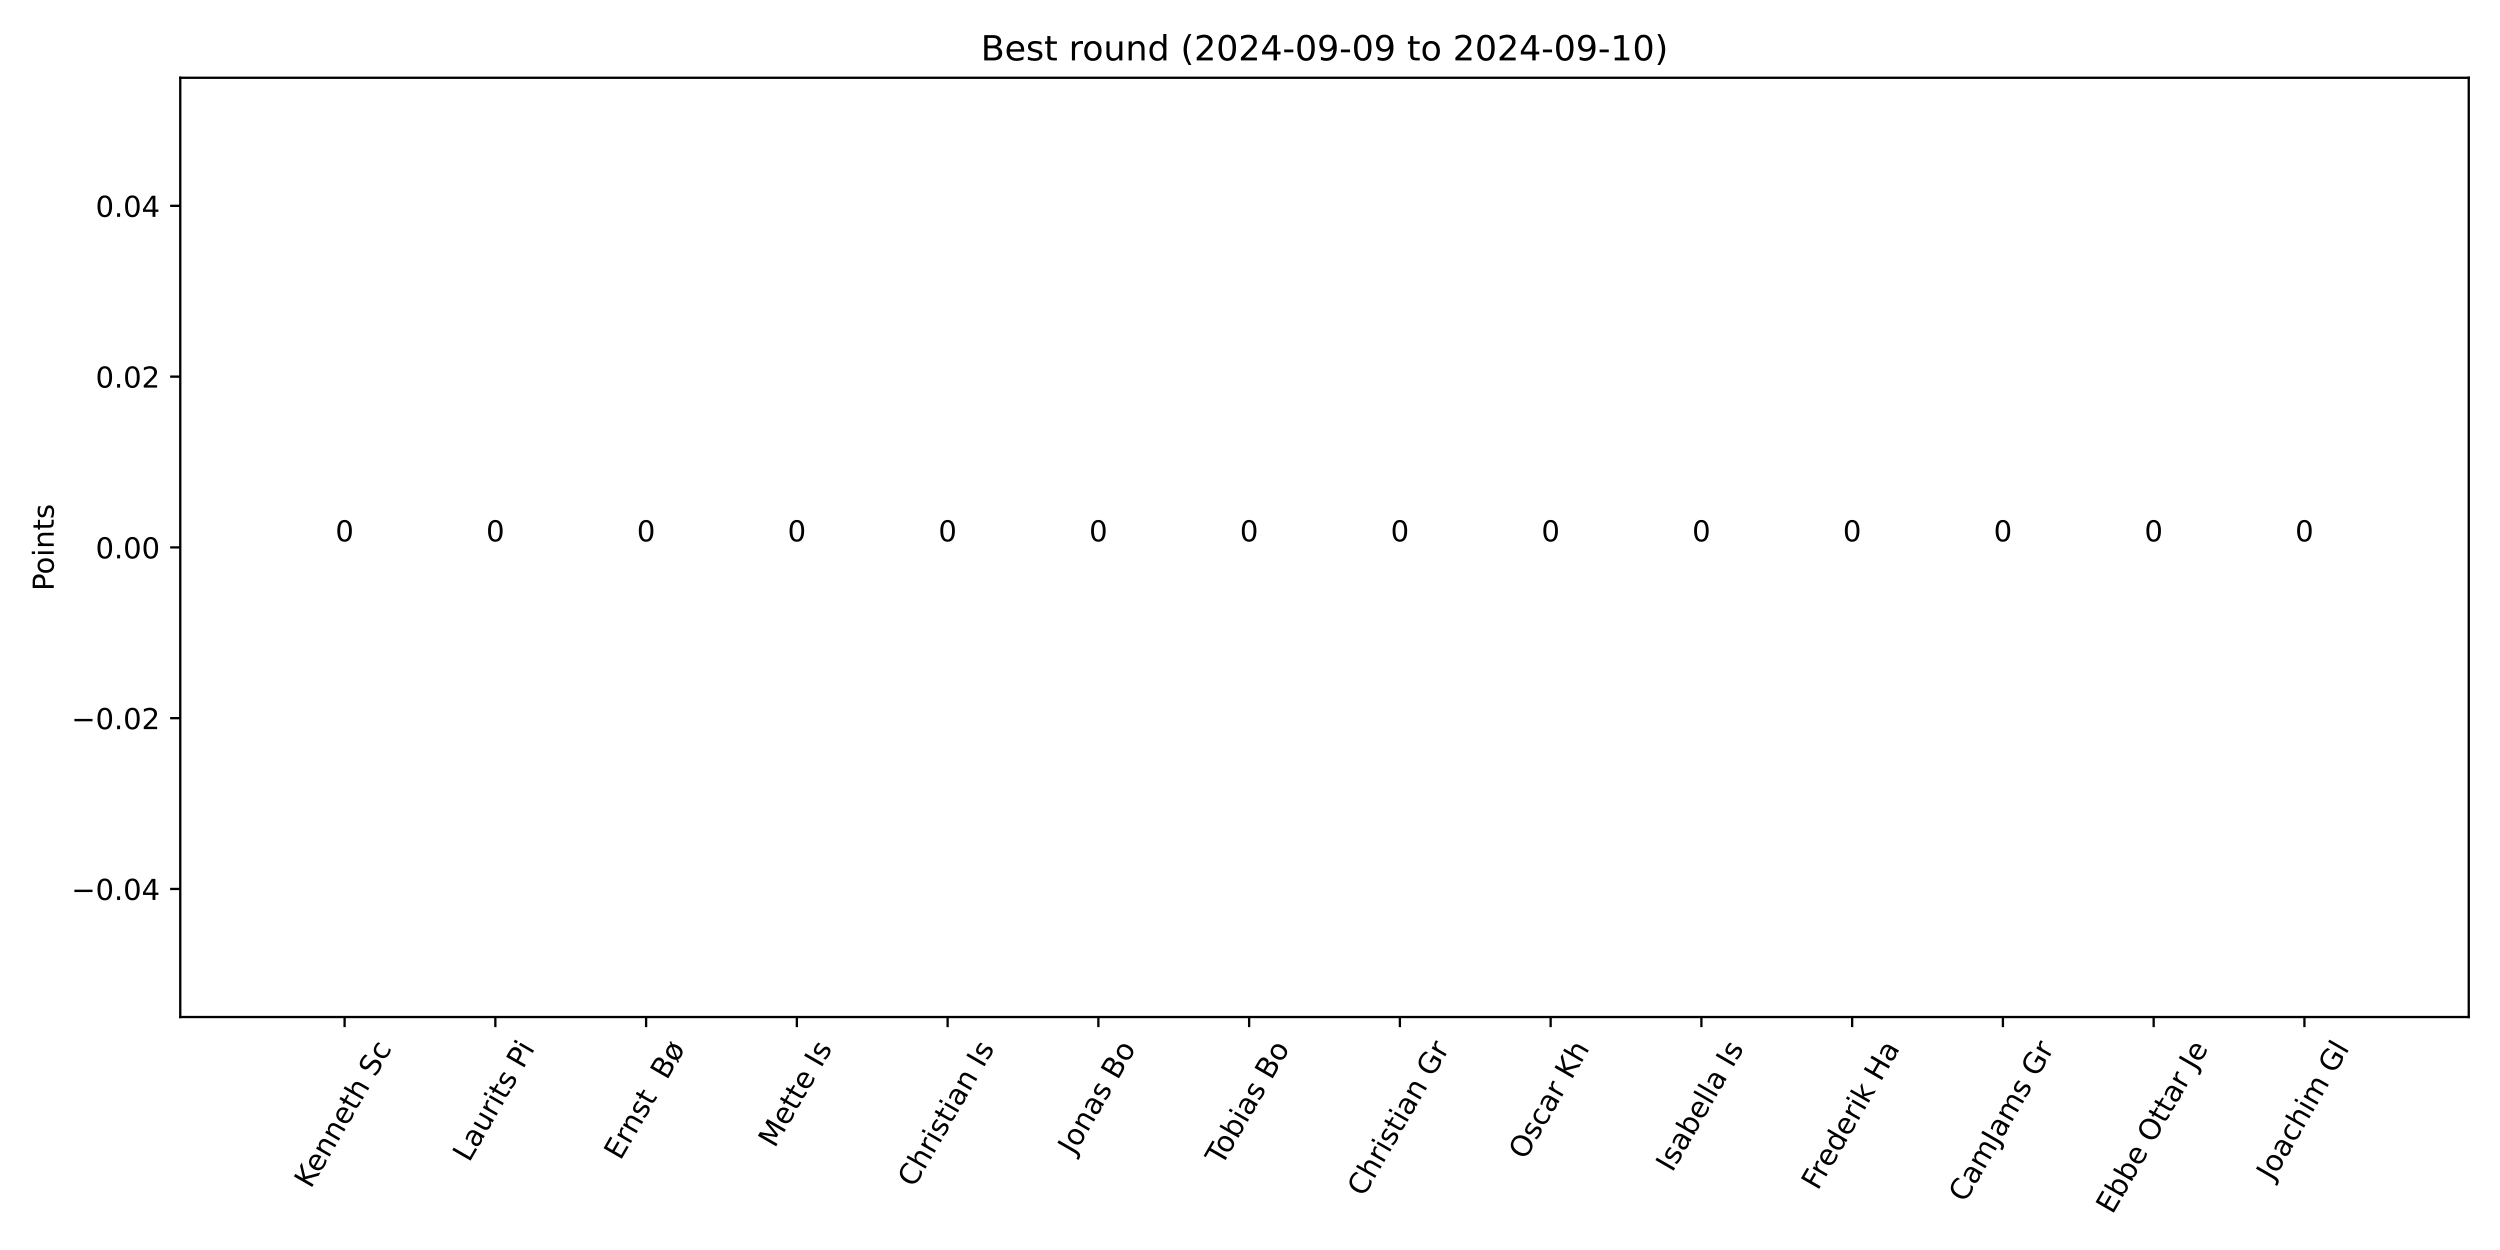
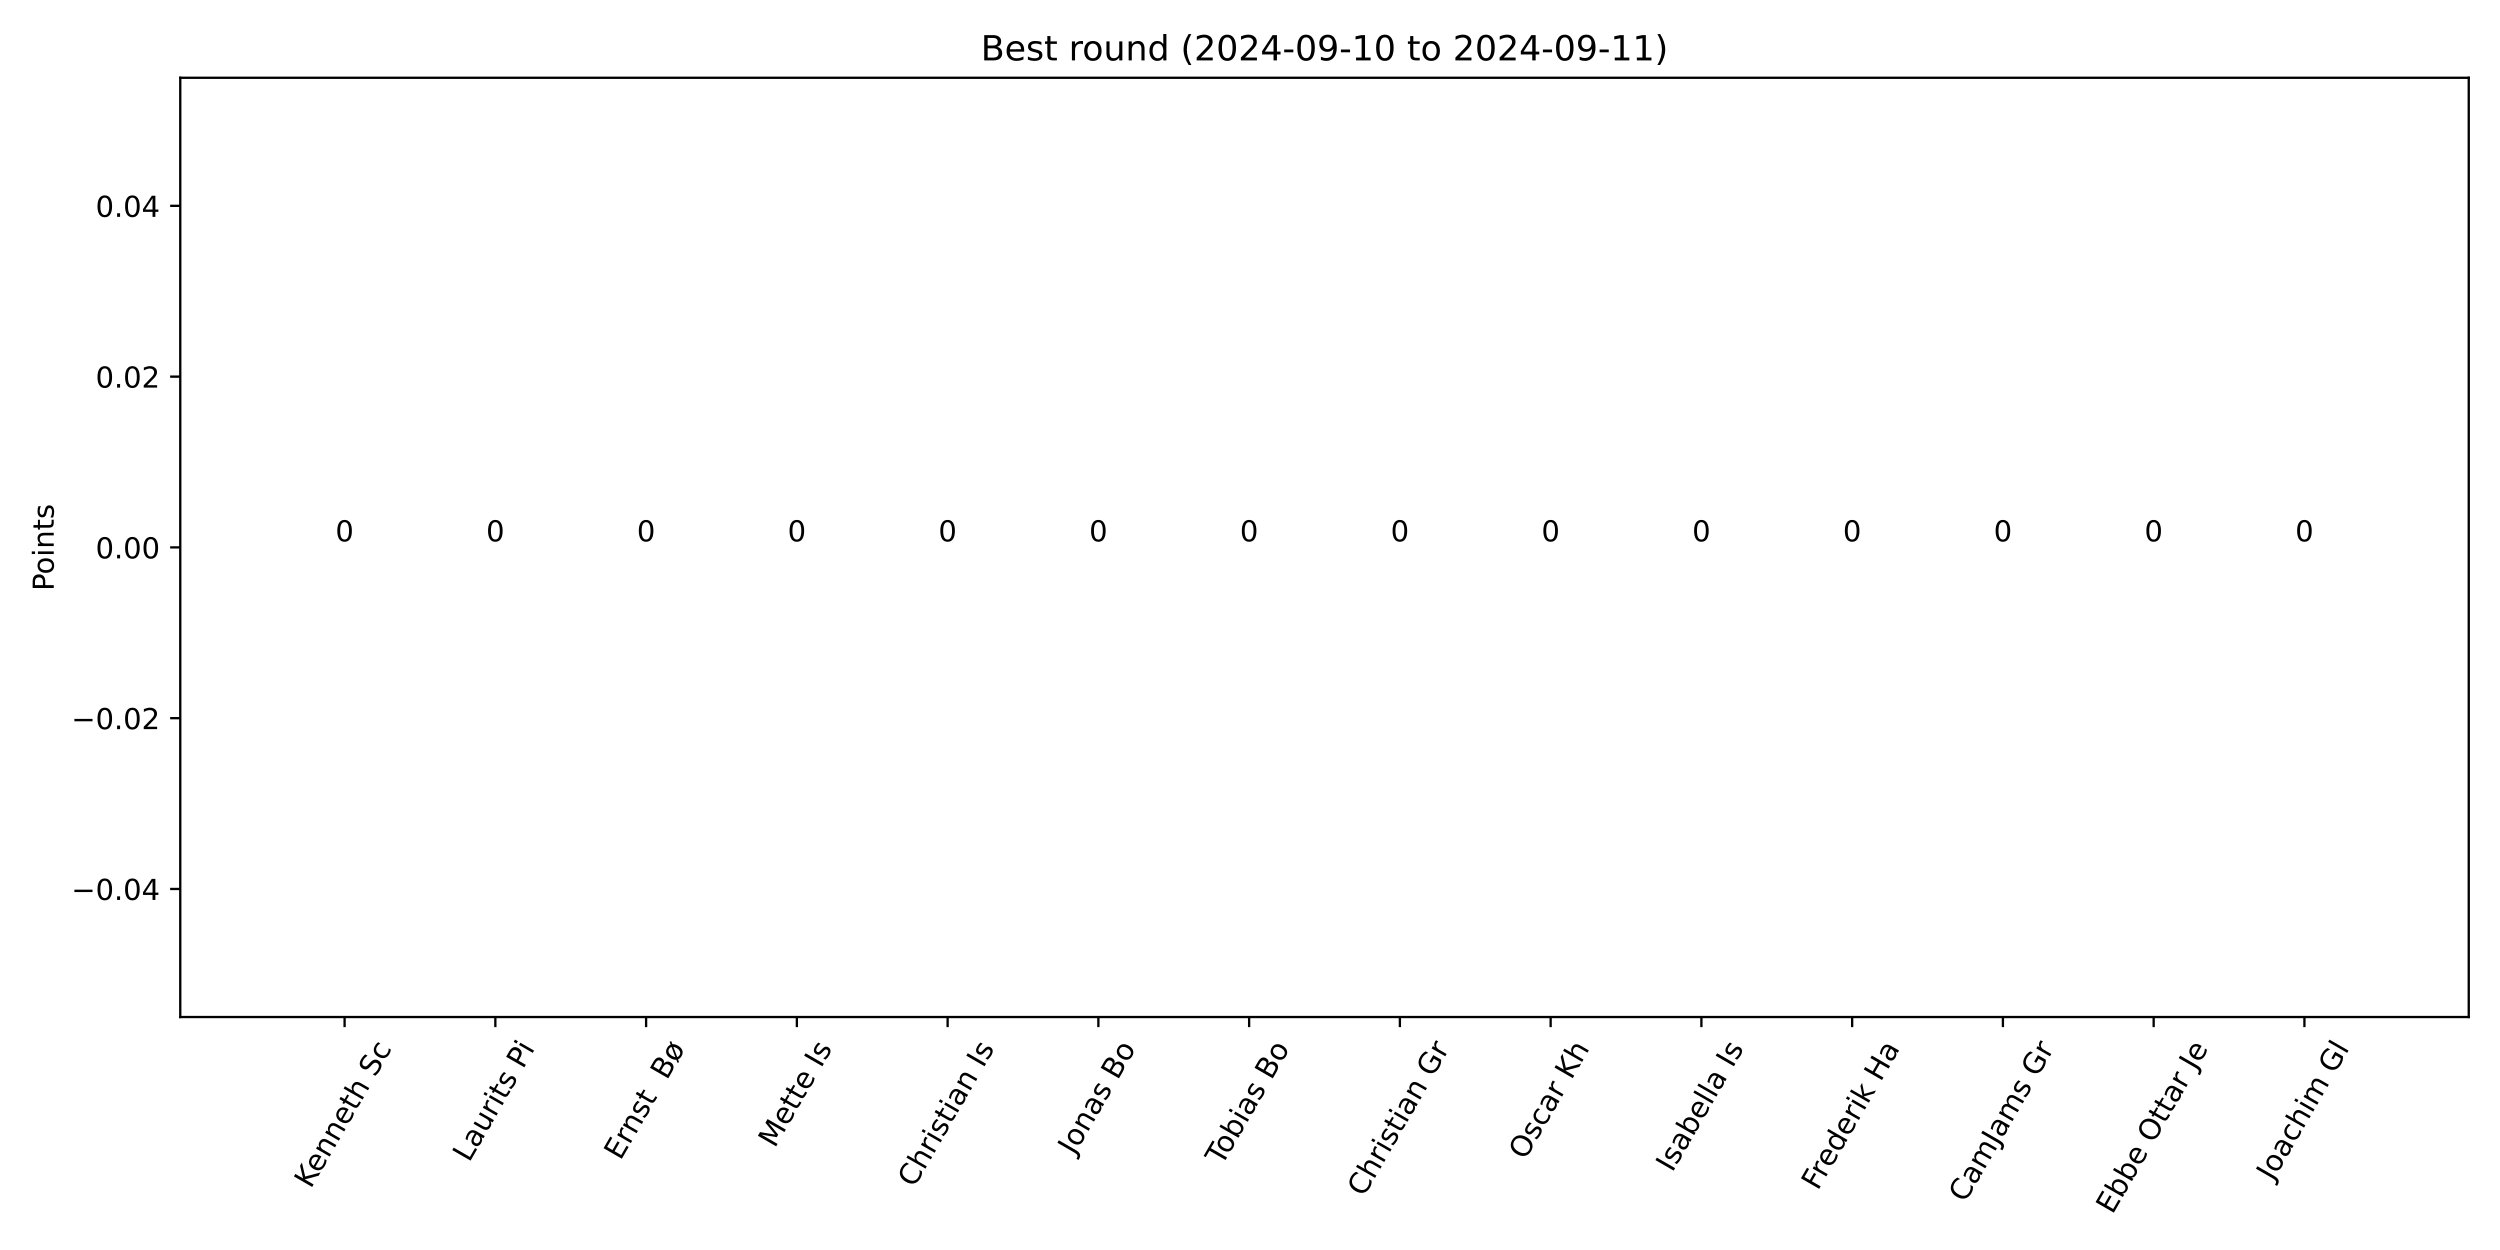
<svg xmlns="http://www.w3.org/2000/svg" xmlns:xlink="http://www.w3.org/1999/xlink" width="864pt" height="432pt" viewBox="0 0 864 432" version="1.1">
  <defs>
    <style type="text/css">*{stroke-linejoin: round; stroke-linecap: butt}</style>
  </defs>
  <g id="figure_1">
    <g id="patch_1">
      <path d="M 0 432  L 864 432  L 864 0  L 0 0  z " style="fill: #ffffff" />
    </g>
    <g id="axes_1">
      <g id="patch_2">
        <path d="M 62.3 351.483  L 853.2 351.483  L 853.2 26.88  L 62.3 26.88  z " style="fill: #ffffff" />
      </g>
      <g id="patch_3">
-         <path d="M 98.25 189.181  L 139.931 189.181  L 139.931 189.181  L 98.25 189.181  z " clip-path="url(#p7720781dbe)" style="fill: #1e90ff" />
+         <path d="M 98.25 189.181  L 139.931 189.181  L 139.931 189.181  L 98.25 189.181  z " clip-path="url(#pb109502bde)" style="fill: #1e90ff" />
      </g>
      <g id="patch_4">
-         <path d="M 150.351 189.181  L 192.033 189.181  L 192.033 189.181  L 150.351 189.181  z " clip-path="url(#p7720781dbe)" style="fill: #1e90ff" />
+         <path d="M 150.351 189.181  L 192.033 189.181  L 192.033 189.181  L 150.351 189.181  z " clip-path="url(#pb109502bde)" style="fill: #1e90ff" />
      </g>
      <g id="patch_5">
-         <path d="M 202.453 189.181  L 244.134 189.181  L 244.134 189.181  L 202.453 189.181  z " clip-path="url(#p7720781dbe)" style="fill: #1e90ff" />
+         <path d="M 202.453 189.181  L 244.134 189.181  L 244.134 189.181  L 202.453 189.181  z " clip-path="url(#pb109502bde)" style="fill: #1e90ff" />
      </g>
      <g id="patch_6">
-         <path d="M 254.554 189.181  L 296.236 189.181  L 296.236 189.181  L 254.554 189.181  z " clip-path="url(#p7720781dbe)" style="fill: #1e90ff" />
+         <path d="M 254.554 189.181  L 296.236 189.181  L 296.236 189.181  L 254.554 189.181  z " clip-path="url(#pb109502bde)" style="fill: #1e90ff" />
      </g>
      <g id="patch_7">
-         <path d="M 306.656 189.181  L 348.337 189.181  L 348.337 189.181  L 306.656 189.181  z " clip-path="url(#p7720781dbe)" style="fill: #1e90ff" />
+         <path d="M 306.656 189.181  L 348.337 189.181  L 348.337 189.181  L 306.656 189.181  z " clip-path="url(#pb109502bde)" style="fill: #1e90ff" />
      </g>
      <g id="patch_8">
-         <path d="M 358.757 189.181  L 400.438 189.181  L 400.438 189.181  L 358.757 189.181  z " clip-path="url(#p7720781dbe)" style="fill: #1e90ff" />
+         <path d="M 358.757 189.181  L 400.438 189.181  L 400.438 189.181  L 358.757 189.181  z " clip-path="url(#pb109502bde)" style="fill: #1e90ff" />
      </g>
      <g id="patch_9">
-         <path d="M 410.859 189.181  L 452.54 189.181  L 452.54 189.181  L 410.859 189.181  z " clip-path="url(#p7720781dbe)" style="fill: #1e90ff" />
+         <path d="M 410.859 189.181  L 452.54 189.181  L 452.54 189.181  L 410.859 189.181  z " clip-path="url(#pb109502bde)" style="fill: #1e90ff" />
      </g>
      <g id="patch_10">
-         <path d="M 462.96 189.181  L 504.641 189.181  L 504.641 189.181  L 462.96 189.181  z " clip-path="url(#p7720781dbe)" style="fill: #1e90ff" />
+         <path d="M 462.96 189.181  L 504.641 189.181  L 504.641 189.181  L 462.96 189.181  z " clip-path="url(#pb109502bde)" style="fill: #1e90ff" />
      </g>
      <g id="patch_11">
-         <path d="M 515.062 189.181  L 556.743 189.181  L 556.743 189.181  L 515.062 189.181  z " clip-path="url(#p7720781dbe)" style="fill: #1e90ff" />
+         <path d="M 515.062 189.181  L 556.743 189.181  L 556.743 189.181  L 515.062 189.181  z " clip-path="url(#pb109502bde)" style="fill: #1e90ff" />
      </g>
      <g id="patch_12">
-         <path d="M 567.163 189.181  L 608.844 189.181  L 608.844 189.181  L 567.163 189.181  z " clip-path="url(#p7720781dbe)" style="fill: #1e90ff" />
+         <path d="M 567.163 189.181  L 608.844 189.181  L 608.844 189.181  L 567.163 189.181  z " clip-path="url(#pb109502bde)" style="fill: #1e90ff" />
      </g>
      <g id="patch_13">
-         <path d="M 619.264 189.181  L 660.946 189.181  L 660.946 189.181  L 619.264 189.181  z " clip-path="url(#p7720781dbe)" style="fill: #1e90ff" />
+         <path d="M 619.264 189.181  L 660.946 189.181  L 660.946 189.181  L 619.264 189.181  z " clip-path="url(#pb109502bde)" style="fill: #1e90ff" />
      </g>
      <g id="patch_14">
-         <path d="M 671.366 189.181  L 713.047 189.181  L 713.047 189.181  L 671.366 189.181  z " clip-path="url(#p7720781dbe)" style="fill: #1e90ff" />
+         <path d="M 671.366 189.181  L 713.047 189.181  L 713.047 189.181  L 671.366 189.181  z " clip-path="url(#pb109502bde)" style="fill: #1e90ff" />
      </g>
      <g id="patch_15">
-         <path d="M 723.467 189.181  L 765.149 189.181  L 765.149 189.181  L 723.467 189.181  z " clip-path="url(#p7720781dbe)" style="fill: #1e90ff" />
+         <path d="M 723.467 189.181  L 765.149 189.181  L 765.149 189.181  L 723.467 189.181  z " clip-path="url(#pb109502bde)" style="fill: #1e90ff" />
      </g>
      <g id="patch_16">
-         <path d="M 775.569 189.181  L 817.25 189.181  L 817.25 189.181  L 775.569 189.181  z " clip-path="url(#p7720781dbe)" style="fill: #1e90ff" />
+         <path d="M 775.569 189.181  L 817.25 189.181  L 817.25 189.181  L 775.569 189.181  z " clip-path="url(#pb109502bde)" style="fill: #1e90ff" />
      </g>
      <g id="matplotlib.axis_1">
        <g id="xtick_1">
          <g id="line2d_1">
            <defs>
-               <path id="m032aa1390f" d="M 0 0  L 0 3.5  " style="stroke: #000000; stroke-width: 0.8" />
+               <path id="m9315d1c74f" d="M 0 0  L 0 3.5  " style="stroke: #000000; stroke-width: 0.8" />
            </defs>
            <g>
-               <use xlink:href="#m032aa1390f" x="119.091" y="351.483" style="stroke: #000000; stroke-width: 0.8" />
+               <use xlink:href="#m9315d1c74f" x="119.091" y="351.483" style="stroke: #000000; stroke-width: 0.8" />
            </g>
          </g>
          <g id="text_1">
            <g transform="translate(107.3998 411.0581) rotate(-60) scale(0.1 -0.1)">
              <defs>
                <path id="DejaVuSans-4b" d="M 628 4666  L 1259 4666  L 1259 2694  L 3353 4666  L 4166 4666  L 1850 2491  L 4331 0  L 3500 0  L 1259 2247  L 1259 0  L 628 0  L 628 4666  z " transform="scale(0.015625)" />
                <path id="DejaVuSans-65" d="M 3597 1894  L 3597 1613  L 953 1613  Q 991 1019 1311 708  Q 1631 397 2203 397  Q 2534 397 2845 478  Q 3156 559 3463 722  L 3463 178  Q 3153 47 2828 -22  Q 2503 -91 2169 -91  Q 1331 -91 842 396  Q 353 884 353 1716  Q 353 2575 817 3079  Q 1281 3584 2069 3584  Q 2775 3584 3186 3129  Q 3597 2675 3597 1894  z M 3022 2063  Q 3016 2534 2758 2815  Q 2500 3097 2075 3097  Q 1594 3097 1305 2825  Q 1016 2553 972 2059  L 3022 2063  z " transform="scale(0.015625)" />
                <path id="DejaVuSans-6e" d="M 3513 2113  L 3513 0  L 2938 0  L 2938 2094  Q 2938 2591 2744 2837  Q 2550 3084 2163 3084  Q 1697 3084 1428 2787  Q 1159 2491 1159 1978  L 1159 0  L 581 0  L 581 3500  L 1159 3500  L 1159 2956  Q 1366 3272 1645 3428  Q 1925 3584 2291 3584  Q 2894 3584 3203 3211  Q 3513 2838 3513 2113  z " transform="scale(0.015625)" />
                <path id="DejaVuSans-74" d="M 1172 4494  L 1172 3500  L 2356 3500  L 2356 3053  L 1172 3053  L 1172 1153  Q 1172 725 1289 603  Q 1406 481 1766 481  L 2356 481  L 2356 0  L 1766 0  Q 1100 0 847 248  Q 594 497 594 1153  L 594 3053  L 172 3053  L 172 3500  L 594 3500  L 594 4494  L 1172 4494  z " transform="scale(0.015625)" />
                <path id="DejaVuSans-68" d="M 3513 2113  L 3513 0  L 2938 0  L 2938 2094  Q 2938 2591 2744 2837  Q 2550 3084 2163 3084  Q 1697 3084 1428 2787  Q 1159 2491 1159 1978  L 1159 0  L 581 0  L 581 4863  L 1159 4863  L 1159 2956  Q 1366 3272 1645 3428  Q 1925 3584 2291 3584  Q 2894 3584 3203 3211  Q 3513 2838 3513 2113  z " transform="scale(0.015625)" />
                <path id="DejaVuSans-20" transform="scale(0.015625)" />
                <path id="DejaVuSans-53" d="M 3425 4513  L 3425 3897  Q 3066 4069 2747 4153  Q 2428 4238 2131 4238  Q 1616 4238 1336 4038  Q 1056 3838 1056 3469  Q 1056 3159 1242 3001  Q 1428 2844 1947 2747  L 2328 2669  Q 3034 2534 3370 2195  Q 3706 1856 3706 1288  Q 3706 609 3251 259  Q 2797 -91 1919 -91  Q 1588 -91 1214 -16  Q 841 59 441 206  L 441 856  Q 825 641 1194 531  Q 1563 422 1919 422  Q 2459 422 2753 634  Q 3047 847 3047 1241  Q 3047 1584 2836 1778  Q 2625 1972 2144 2069  L 1759 2144  Q 1053 2284 737 2584  Q 422 2884 422 3419  Q 422 4038 858 4394  Q 1294 4750 2059 4750  Q 2388 4750 2728 4690  Q 3069 4631 3425 4513  z " transform="scale(0.015625)" />
                <path id="DejaVuSans-63" d="M 3122 3366  L 3122 2828  Q 2878 2963 2633 3030  Q 2388 3097 2138 3097  Q 1578 3097 1268 2742  Q 959 2388 959 1747  Q 959 1106 1268 751  Q 1578 397 2138 397  Q 2388 397 2633 464  Q 2878 531 3122 666  L 3122 134  Q 2881 22 2623 -34  Q 2366 -91 2075 -91  Q 1284 -91 818 406  Q 353 903 353 1747  Q 353 2603 823 3093  Q 1294 3584 2113 3584  Q 2378 3584 2631 3529  Q 2884 3475 3122 3366  z " transform="scale(0.015625)" />
              </defs>
              <use xlink:href="#DejaVuSans-4b" />
              <use xlink:href="#DejaVuSans-65" x="60.576" />
              <use xlink:href="#DejaVuSans-6e" x="122.1" />
              <use xlink:href="#DejaVuSans-6e" x="185.479" />
              <use xlink:href="#DejaVuSans-65" x="248.857" />
              <use xlink:href="#DejaVuSans-74" x="310.381" />
              <use xlink:href="#DejaVuSans-68" x="349.59" />
              <use xlink:href="#DejaVuSans-20" x="412.969" />
              <use xlink:href="#DejaVuSans-53" x="444.756" />
              <use xlink:href="#DejaVuSans-63" x="508.232" />
            </g>
          </g>
        </g>
        <g id="xtick_2">
          <g id="line2d_2">
            <g>
-               <use xlink:href="#m032aa1390f" x="171.192" y="351.483" style="stroke: #000000; stroke-width: 0.8" />
+               <use xlink:href="#m9315d1c74f" x="171.192" y="351.483" style="stroke: #000000; stroke-width: 0.8" />
            </g>
          </g>
          <g id="text_2">
            <g transform="translate(162.1274 401.9608) rotate(-60) scale(0.1 -0.1)">
              <defs>
                <path id="DejaVuSans-4c" d="M 628 4666  L 1259 4666  L 1259 531  L 3531 531  L 3531 0  L 628 0  L 628 4666  z " transform="scale(0.015625)" />
                <path id="DejaVuSans-61" d="M 2194 1759  Q 1497 1759 1228 1600  Q 959 1441 959 1056  Q 959 750 1161 570  Q 1363 391 1709 391  Q 2188 391 2477 730  Q 2766 1069 2766 1631  L 2766 1759  L 2194 1759  z M 3341 1997  L 3341 0  L 2766 0  L 2766 531  Q 2569 213 2275 61  Q 1981 -91 1556 -91  Q 1019 -91 701 211  Q 384 513 384 1019  Q 384 1609 779 1909  Q 1175 2209 1959 2209  L 2766 2209  L 2766 2266  Q 2766 2663 2505 2880  Q 2244 3097 1772 3097  Q 1472 3097 1187 3025  Q 903 2953 641 2809  L 641 3341  Q 956 3463 1253 3523  Q 1550 3584 1831 3584  Q 2591 3584 2966 3190  Q 3341 2797 3341 1997  z " transform="scale(0.015625)" />
                <path id="DejaVuSans-75" d="M 544 1381  L 544 3500  L 1119 3500  L 1119 1403  Q 1119 906 1312 657  Q 1506 409 1894 409  Q 2359 409 2629 706  Q 2900 1003 2900 1516  L 2900 3500  L 3475 3500  L 3475 0  L 2900 0  L 2900 538  Q 2691 219 2414 64  Q 2138 -91 1772 -91  Q 1169 -91 856 284  Q 544 659 544 1381  z M 1991 3584  L 1991 3584  z " transform="scale(0.015625)" />
                <path id="DejaVuSans-72" d="M 2631 2963  Q 2534 3019 2420 3045  Q 2306 3072 2169 3072  Q 1681 3072 1420 2755  Q 1159 2438 1159 1844  L 1159 0  L 581 0  L 581 3500  L 1159 3500  L 1159 2956  Q 1341 3275 1631 3429  Q 1922 3584 2338 3584  Q 2397 3584 2469 3576  Q 2541 3569 2628 3553  L 2631 2963  z " transform="scale(0.015625)" />
                <path id="DejaVuSans-69" d="M 603 3500  L 1178 3500  L 1178 0  L 603 0  L 603 3500  z M 603 4863  L 1178 4863  L 1178 4134  L 603 4134  L 603 4863  z " transform="scale(0.015625)" />
                <path id="DejaVuSans-73" d="M 2834 3397  L 2834 2853  Q 2591 2978 2328 3040  Q 2066 3103 1784 3103  Q 1356 3103 1142 2972  Q 928 2841 928 2578  Q 928 2378 1081 2264  Q 1234 2150 1697 2047  L 1894 2003  Q 2506 1872 2764 1633  Q 3022 1394 3022 966  Q 3022 478 2636 193  Q 2250 -91 1575 -91  Q 1294 -91 989 -36  Q 684 19 347 128  L 347 722  Q 666 556 975 473  Q 1284 391 1588 391  Q 1994 391 2212 530  Q 2431 669 2431 922  Q 2431 1156 2273 1281  Q 2116 1406 1581 1522  L 1381 1569  Q 847 1681 609 1914  Q 372 2147 372 2553  Q 372 3047 722 3315  Q 1072 3584 1716 3584  Q 2034 3584 2315 3537  Q 2597 3491 2834 3397  z " transform="scale(0.015625)" />
                <path id="DejaVuSans-50" d="M 1259 4147  L 1259 2394  L 2053 2394  Q 2494 2394 2734 2622  Q 2975 2850 2975 3272  Q 2975 3691 2734 3919  Q 2494 4147 2053 4147  L 1259 4147  z M 628 4666  L 2053 4666  Q 2838 4666 3239 4311  Q 3641 3956 3641 3272  Q 3641 2581 3239 2228  Q 2838 1875 2053 1875  L 1259 1875  L 1259 0  L 628 0  L 628 4666  z " transform="scale(0.015625)" />
              </defs>
              <use xlink:href="#DejaVuSans-4c" />
              <use xlink:href="#DejaVuSans-61" x="55.713" />
              <use xlink:href="#DejaVuSans-75" x="116.992" />
              <use xlink:href="#DejaVuSans-72" x="180.371" />
              <use xlink:href="#DejaVuSans-69" x="221.484" />
              <use xlink:href="#DejaVuSans-74" x="249.268" />
              <use xlink:href="#DejaVuSans-73" x="288.477" />
              <use xlink:href="#DejaVuSans-20" x="340.576" />
              <use xlink:href="#DejaVuSans-50" x="372.363" />
              <use xlink:href="#DejaVuSans-69" x="430.416" />
            </g>
          </g>
        </g>
        <g id="xtick_3">
          <g id="line2d_3">
            <g>
-               <use xlink:href="#m032aa1390f" x="223.293" y="351.483" style="stroke: #000000; stroke-width: 0.8" />
+               <use xlink:href="#m9315d1c74f" x="223.293" y="351.483" style="stroke: #000000; stroke-width: 0.8" />
            </g>
          </g>
          <g id="text_3">
            <g transform="translate(214.4187 401.3031) rotate(-60) scale(0.1 -0.1)">
              <defs>
                <path id="DejaVuSans-45" d="M 628 4666  L 3578 4666  L 3578 4134  L 1259 4134  L 1259 2753  L 3481 2753  L 3481 2222  L 1259 2222  L 1259 531  L 3634 531  L 3634 0  L 628 0  L 628 4666  z " transform="scale(0.015625)" />
                <path id="DejaVuSans-42" d="M 1259 2228  L 1259 519  L 2272 519  Q 2781 519 3026 730  Q 3272 941 3272 1375  Q 3272 1813 3026 2020  Q 2781 2228 2272 2228  L 1259 2228  z M 1259 4147  L 1259 2741  L 2194 2741  Q 2656 2741 2882 2914  Q 3109 3088 3109 3444  Q 3109 3797 2882 3972  Q 2656 4147 2194 4147  L 1259 4147  z M 628 4666  L 2241 4666  Q 2963 4666 3353 4366  Q 3744 4066 3744 3513  Q 3744 3084 3544 2831  Q 3344 2578 2956 2516  Q 3422 2416 3680 2098  Q 3938 1781 3938 1306  Q 3938 681 3513 340  Q 3088 0 2303 0  L 628 0  L 628 4666  z " transform="scale(0.015625)" />
                <path id="DejaVuSans-f8" d="M 2828 2503  L 1306 653  Q 1434 522 1595 459  Q 1756 397 1959 397  Q 2419 397 2687 759  Q 2956 1122 2956 1747  Q 2956 1994 2925 2176  Q 2894 2359 2828 2503  z M 2606 2841  Q 2475 2969 2314 3033  Q 2153 3097 1959 3097  Q 1488 3097 1223 2730  Q 959 2363 959 1703  Q 959 1478 989 1306  Q 1019 1134 1081 991  L 2606 2841  z M 691 519  Q 522 759 437 1067  Q 353 1375 353 1747  Q 353 2609 779 3096  Q 1206 3584 1959 3584  Q 2250 3584 2498 3504  Q 2747 3425 2956 3263  L 3391 3788  L 3688 3541  L 3231 2981  Q 3397 2741 3481 2431  Q 3566 2122 3566 1747  Q 3566 888 3137 398  Q 2709 -91 1959 -91  Q 1659 -91 1407 -9  Q 1156 72 959 231  L 525 -294  L 225 -50  L 691 519  z " transform="scale(0.015625)" />
              </defs>
              <use xlink:href="#DejaVuSans-45" />
              <use xlink:href="#DejaVuSans-72" x="63.184" />
              <use xlink:href="#DejaVuSans-6e" x="102.547" />
              <use xlink:href="#DejaVuSans-73" x="165.926" />
              <use xlink:href="#DejaVuSans-74" x="218.025" />
              <use xlink:href="#DejaVuSans-20" x="257.234" />
              <use xlink:href="#DejaVuSans-20" x="289.021" />
              <use xlink:href="#DejaVuSans-42" x="320.809" />
              <use xlink:href="#DejaVuSans-f8" x="389.412" />
            </g>
          </g>
        </g>
        <g id="xtick_4">
          <g id="line2d_4">
            <g>
-               <use xlink:href="#m032aa1390f" x="275.395" y="351.483" style="stroke: #000000; stroke-width: 0.8" />
+               <use xlink:href="#m9315d1c74f" x="275.395" y="351.483" style="stroke: #000000; stroke-width: 0.8" />
            </g>
          </g>
          <g id="text_4">
            <g transform="translate(267.7565 397.0204) rotate(-60) scale(0.1 -0.1)">
              <defs>
                <path id="DejaVuSans-4d" d="M 628 4666  L 1569 4666  L 2759 1491  L 3956 4666  L 4897 4666  L 4897 0  L 4281 0  L 4281 4097  L 3078 897  L 2444 897  L 1241 4097  L 1241 0  L 628 0  L 628 4666  z " transform="scale(0.015625)" />
                <path id="DejaVuSans-49" d="M 628 4666  L 1259 4666  L 1259 0  L 628 0  L 628 4666  z " transform="scale(0.015625)" />
              </defs>
              <use xlink:href="#DejaVuSans-4d" />
              <use xlink:href="#DejaVuSans-65" x="86.279" />
              <use xlink:href="#DejaVuSans-74" x="147.803" />
              <use xlink:href="#DejaVuSans-74" x="187.012" />
              <use xlink:href="#DejaVuSans-65" x="226.221" />
              <use xlink:href="#DejaVuSans-20" x="287.744" />
              <use xlink:href="#DejaVuSans-49" x="319.531" />
              <use xlink:href="#DejaVuSans-73" x="349.023" />
            </g>
          </g>
        </g>
        <g id="xtick_5">
          <g id="line2d_5">
            <g>
-               <use xlink:href="#m032aa1390f" x="327.496" y="351.483" style="stroke: #000000; stroke-width: 0.8" />
+               <use xlink:href="#m9315d1c74f" x="327.496" y="351.483" style="stroke: #000000; stroke-width: 0.8" />
            </g>
          </g>
          <g id="text_5">
            <g transform="translate(315.906 410.7103) rotate(-60) scale(0.1 -0.1)">
              <defs>
                <path id="DejaVuSans-43" d="M 4122 4306  L 4122 3641  Q 3803 3938 3442 4084  Q 3081 4231 2675 4231  Q 1875 4231 1450 3742  Q 1025 3253 1025 2328  Q 1025 1406 1450 917  Q 1875 428 2675 428  Q 3081 428 3442 575  Q 3803 722 4122 1019  L 4122 359  Q 3791 134 3420 21  Q 3050 -91 2638 -91  Q 1578 -91 968 557  Q 359 1206 359 2328  Q 359 3453 968 4101  Q 1578 4750 2638 4750  Q 3056 4750 3426 4639  Q 3797 4528 4122 4306  z " transform="scale(0.015625)" />
              </defs>
              <use xlink:href="#DejaVuSans-43" />
              <use xlink:href="#DejaVuSans-68" x="69.824" />
              <use xlink:href="#DejaVuSans-72" x="133.203" />
              <use xlink:href="#DejaVuSans-69" x="174.316" />
              <use xlink:href="#DejaVuSans-73" x="202.1" />
              <use xlink:href="#DejaVuSans-74" x="254.199" />
              <use xlink:href="#DejaVuSans-69" x="293.408" />
              <use xlink:href="#DejaVuSans-61" x="321.191" />
              <use xlink:href="#DejaVuSans-6e" x="382.471" />
              <use xlink:href="#DejaVuSans-20" x="445.85" />
              <use xlink:href="#DejaVuSans-49" x="477.637" />
              <use xlink:href="#DejaVuSans-73" x="507.129" />
            </g>
          </g>
        </g>
        <g id="xtick_6">
          <g id="line2d_6">
            <g>
-               <use xlink:href="#m032aa1390f" x="379.598" y="351.483" style="stroke: #000000; stroke-width: 0.8" />
+               <use xlink:href="#m9315d1c74f" x="379.598" y="351.483" style="stroke: #000000; stroke-width: 0.8" />
            </g>
          </g>
          <g id="text_6">
            <g transform="translate(371.2621 399.4358) rotate(-60) scale(0.1 -0.1)">
              <defs>
                <path id="DejaVuSans-4a" d="M 628 4666  L 1259 4666  L 1259 325  Q 1259 -519 939 -900  Q 619 -1281 -91 -1281  L -331 -1281  L -331 -750  L -134 -750  Q 284 -750 456 -515  Q 628 -281 628 325  L 628 4666  z " transform="scale(0.015625)" />
                <path id="DejaVuSans-6f" d="M 1959 3097  Q 1497 3097 1228 2736  Q 959 2375 959 1747  Q 959 1119 1226 758  Q 1494 397 1959 397  Q 2419 397 2687 759  Q 2956 1122 2956 1747  Q 2956 2369 2687 2733  Q 2419 3097 1959 3097  z M 1959 3584  Q 2709 3584 3137 3096  Q 3566 2609 3566 1747  Q 3566 888 3137 398  Q 2709 -91 1959 -91  Q 1206 -91 779 398  Q 353 888 353 1747  Q 353 2609 779 3096  Q 1206 3584 1959 3584  z " transform="scale(0.015625)" />
              </defs>
              <use xlink:href="#DejaVuSans-4a" />
              <use xlink:href="#DejaVuSans-6f" x="29.492" />
              <use xlink:href="#DejaVuSans-6e" x="90.674" />
              <use xlink:href="#DejaVuSans-61" x="154.053" />
              <use xlink:href="#DejaVuSans-73" x="215.332" />
              <use xlink:href="#DejaVuSans-20" x="267.432" />
              <use xlink:href="#DejaVuSans-42" x="299.219" />
              <use xlink:href="#DejaVuSans-6f" x="367.822" />
            </g>
          </g>
        </g>
        <g id="xtick_7">
          <g id="line2d_7">
            <g>
-               <use xlink:href="#m032aa1390f" x="431.699" y="351.483" style="stroke: #000000; stroke-width: 0.8" />
+               <use xlink:href="#m9315d1c74f" x="431.699" y="351.483" style="stroke: #000000; stroke-width: 0.8" />
            </g>
          </g>
          <g id="text_7">
            <g transform="translate(422.3019 403.1137) rotate(-60) scale(0.1 -0.1)">
              <defs>
                <path id="DejaVuSans-54" d="M -19 4666  L 3928 4666  L 3928 4134  L 2272 4134  L 2272 0  L 1638 0  L 1638 4134  L -19 4134  L -19 4666  z " transform="scale(0.015625)" />
                <path id="DejaVuSans-62" d="M 3116 1747  Q 3116 2381 2855 2742  Q 2594 3103 2138 3103  Q 1681 3103 1420 2742  Q 1159 2381 1159 1747  Q 1159 1113 1420 752  Q 1681 391 2138 391  Q 2594 391 2855 752  Q 3116 1113 3116 1747  z M 1159 2969  Q 1341 3281 1617 3432  Q 1894 3584 2278 3584  Q 2916 3584 3314 3078  Q 3713 2572 3713 1747  Q 3713 922 3314 415  Q 2916 -91 2278 -91  Q 1894 -91 1617 61  Q 1341 213 1159 525  L 1159 0  L 581 0  L 581 4863  L 1159 4863  L 1159 2969  z " transform="scale(0.015625)" />
              </defs>
              <use xlink:href="#DejaVuSans-54" />
              <use xlink:href="#DejaVuSans-6f" x="44.084" />
              <use xlink:href="#DejaVuSans-62" x="105.266" />
              <use xlink:href="#DejaVuSans-69" x="168.742" />
              <use xlink:href="#DejaVuSans-61" x="196.525" />
              <use xlink:href="#DejaVuSans-73" x="257.805" />
              <use xlink:href="#DejaVuSans-20" x="309.904" />
              <use xlink:href="#DejaVuSans-42" x="341.691" />
              <use xlink:href="#DejaVuSans-6f" x="410.295" />
            </g>
          </g>
        </g>
        <g id="xtick_8">
          <g id="line2d_8">
            <g>
-               <use xlink:href="#m032aa1390f" x="483.801" y="351.483" style="stroke: #000000; stroke-width: 0.8" />
+               <use xlink:href="#m9315d1c74f" x="483.801" y="351.483" style="stroke: #000000; stroke-width: 0.8" />
            </g>
          </g>
          <g id="text_8">
            <g transform="translate(471.2853 413.9146) rotate(-60) scale(0.1 -0.1)">
              <defs>
                <path id="DejaVuSans-47" d="M 3809 666  L 3809 1919  L 2778 1919  L 2778 2438  L 4434 2438  L 4434 434  Q 4069 175 3628 42  Q 3188 -91 2688 -91  Q 1594 -91 976 548  Q 359 1188 359 2328  Q 359 3472 976 4111  Q 1594 4750 2688 4750  Q 3144 4750 3555 4637  Q 3966 4525 4313 4306  L 4313 3634  Q 3963 3931 3569 4081  Q 3175 4231 2741 4231  Q 1884 4231 1454 3753  Q 1025 3275 1025 2328  Q 1025 1384 1454 906  Q 1884 428 2741 428  Q 3075 428 3337 486  Q 3600 544 3809 666  z " transform="scale(0.015625)" />
              </defs>
              <use xlink:href="#DejaVuSans-43" />
              <use xlink:href="#DejaVuSans-68" x="69.824" />
              <use xlink:href="#DejaVuSans-72" x="133.203" />
              <use xlink:href="#DejaVuSans-69" x="174.316" />
              <use xlink:href="#DejaVuSans-73" x="202.1" />
              <use xlink:href="#DejaVuSans-74" x="254.199" />
              <use xlink:href="#DejaVuSans-69" x="293.408" />
              <use xlink:href="#DejaVuSans-61" x="321.191" />
              <use xlink:href="#DejaVuSans-6e" x="382.471" />
              <use xlink:href="#DejaVuSans-20" x="445.85" />
              <use xlink:href="#DejaVuSans-47" x="477.637" />
              <use xlink:href="#DejaVuSans-72" x="555.127" />
            </g>
          </g>
        </g>
        <g id="xtick_9">
          <g id="line2d_9">
            <g>
-               <use xlink:href="#m032aa1390f" x="535.902" y="351.483" style="stroke: #000000; stroke-width: 0.8" />
+               <use xlink:href="#m9315d1c74f" x="535.902" y="351.483" style="stroke: #000000; stroke-width: 0.8" />
            </g>
          </g>
          <g id="text_9">
            <g transform="translate(527.0688 401.1597) rotate(-60) scale(0.1 -0.1)">
              <defs>
                <path id="DejaVuSans-4f" d="M 2522 4238  Q 1834 4238 1429 3725  Q 1025 3213 1025 2328  Q 1025 1447 1429 934  Q 1834 422 2522 422  Q 3209 422 3611 934  Q 4013 1447 4013 2328  Q 4013 3213 3611 3725  Q 3209 4238 2522 4238  z M 2522 4750  Q 3503 4750 4090 4092  Q 4678 3434 4678 2328  Q 4678 1225 4090 567  Q 3503 -91 2522 -91  Q 1538 -91 948 565  Q 359 1222 359 2328  Q 359 3434 948 4092  Q 1538 4750 2522 4750  z " transform="scale(0.015625)" />
              </defs>
              <use xlink:href="#DejaVuSans-4f" />
              <use xlink:href="#DejaVuSans-73" x="78.711" />
              <use xlink:href="#DejaVuSans-63" x="130.811" />
              <use xlink:href="#DejaVuSans-61" x="185.791" />
              <use xlink:href="#DejaVuSans-72" x="247.07" />
              <use xlink:href="#DejaVuSans-20" x="288.184" />
              <use xlink:href="#DejaVuSans-4b" x="319.971" />
              <use xlink:href="#DejaVuSans-68" x="385.547" />
            </g>
          </g>
        </g>
        <g id="xtick_10">
          <g id="line2d_10">
            <g>
-               <use xlink:href="#m032aa1390f" x="588.004" y="351.483" style="stroke: #000000; stroke-width: 0.8" />
+               <use xlink:href="#m9315d1c74f" x="588.004" y="351.483" style="stroke: #000000; stroke-width: 0.8" />
            </g>
          </g>
          <g id="text_10">
            <g transform="translate(577.9406 405.4195) rotate(-60) scale(0.1 -0.1)">
              <defs>
                <path id="DejaVuSans-6c" d="M 603 4863  L 1178 4863  L 1178 0  L 603 0  L 603 4863  z " transform="scale(0.015625)" />
              </defs>
              <use xlink:href="#DejaVuSans-49" />
              <use xlink:href="#DejaVuSans-73" x="29.492" />
              <use xlink:href="#DejaVuSans-61" x="81.592" />
              <use xlink:href="#DejaVuSans-62" x="142.871" />
              <use xlink:href="#DejaVuSans-65" x="206.348" />
              <use xlink:href="#DejaVuSans-6c" x="267.871" />
              <use xlink:href="#DejaVuSans-6c" x="295.654" />
              <use xlink:href="#DejaVuSans-61" x="323.438" />
              <use xlink:href="#DejaVuSans-20" x="384.717" />
              <use xlink:href="#DejaVuSans-49" x="416.504" />
              <use xlink:href="#DejaVuSans-73" x="445.996" />
            </g>
          </g>
        </g>
        <g id="xtick_11">
          <g id="line2d_11">
            <g>
-               <use xlink:href="#m032aa1390f" x="640.105" y="351.483" style="stroke: #000000; stroke-width: 0.8" />
+               <use xlink:href="#m9315d1c74f" x="640.105" y="351.483" style="stroke: #000000; stroke-width: 0.8" />
            </g>
          </g>
          <g id="text_11">
            <g transform="translate(628.2264 411.709) rotate(-60) scale(0.1 -0.1)">
              <defs>
                <path id="DejaVuSans-46" d="M 628 4666  L 3309 4666  L 3309 4134  L 1259 4134  L 1259 2759  L 3109 2759  L 3109 2228  L 1259 2228  L 1259 0  L 628 0  L 628 4666  z " transform="scale(0.015625)" />
                <path id="DejaVuSans-64" d="M 2906 2969  L 2906 4863  L 3481 4863  L 3481 0  L 2906 0  L 2906 525  Q 2725 213 2448 61  Q 2172 -91 1784 -91  Q 1150 -91 751 415  Q 353 922 353 1747  Q 353 2572 751 3078  Q 1150 3584 1784 3584  Q 2172 3584 2448 3432  Q 2725 3281 2906 2969  z M 947 1747  Q 947 1113 1208 752  Q 1469 391 1925 391  Q 2381 391 2643 752  Q 2906 1113 2906 1747  Q 2906 2381 2643 2742  Q 2381 3103 1925 3103  Q 1469 3103 1208 2742  Q 947 2381 947 1747  z " transform="scale(0.015625)" />
                <path id="DejaVuSans-6b" d="M 581 4863  L 1159 4863  L 1159 1991  L 2875 3500  L 3609 3500  L 1753 1863  L 3688 0  L 2938 0  L 1159 1709  L 1159 0  L 581 0  L 581 4863  z " transform="scale(0.015625)" />
                <path id="DejaVuSans-48" d="M 628 4666  L 1259 4666  L 1259 2753  L 3553 2753  L 3553 4666  L 4184 4666  L 4184 0  L 3553 0  L 3553 2222  L 1259 2222  L 1259 0  L 628 0  L 628 4666  z " transform="scale(0.015625)" />
              </defs>
              <use xlink:href="#DejaVuSans-46" />
              <use xlink:href="#DejaVuSans-72" x="50.27" />
              <use xlink:href="#DejaVuSans-65" x="89.133" />
              <use xlink:href="#DejaVuSans-64" x="150.656" />
              <use xlink:href="#DejaVuSans-65" x="214.133" />
              <use xlink:href="#DejaVuSans-72" x="275.656" />
              <use xlink:href="#DejaVuSans-69" x="316.77" />
              <use xlink:href="#DejaVuSans-6b" x="344.553" />
              <use xlink:href="#DejaVuSans-20" x="402.463" />
              <use xlink:href="#DejaVuSans-48" x="434.25" />
              <use xlink:href="#DejaVuSans-61" x="509.445" />
            </g>
          </g>
        </g>
        <g id="xtick_12">
          <g id="line2d_12">
            <g>
-               <use xlink:href="#m032aa1390f" x="692.207" y="351.483" style="stroke: #000000; stroke-width: 0.8" />
+               <use xlink:href="#m9315d1c74f" x="692.207" y="351.483" style="stroke: #000000; stroke-width: 0.8" />
            </g>
          </g>
          <g id="text_12">
            <g transform="translate(679.1169 415.9038) rotate(-60) scale(0.1 -0.1)">
              <defs>
                <path id="DejaVuSans-6d" d="M 3328 2828  Q 3544 3216 3844 3400  Q 4144 3584 4550 3584  Q 5097 3584 5394 3201  Q 5691 2819 5691 2113  L 5691 0  L 5113 0  L 5113 2094  Q 5113 2597 4934 2840  Q 4756 3084 4391 3084  Q 3944 3084 3684 2787  Q 3425 2491 3425 1978  L 3425 0  L 2847 0  L 2847 2094  Q 2847 2600 2669 2842  Q 2491 3084 2119 3084  Q 1678 3084 1418 2786  Q 1159 2488 1159 1978  L 1159 0  L 581 0  L 581 3500  L 1159 3500  L 1159 2956  Q 1356 3278 1631 3431  Q 1906 3584 2284 3584  Q 2666 3584 2933 3390  Q 3200 3197 3328 2828  z " transform="scale(0.015625)" />
              </defs>
              <use xlink:href="#DejaVuSans-43" />
              <use xlink:href="#DejaVuSans-61" x="69.824" />
              <use xlink:href="#DejaVuSans-6d" x="131.104" />
              <use xlink:href="#DejaVuSans-4a" x="228.516" />
              <use xlink:href="#DejaVuSans-61" x="258.008" />
              <use xlink:href="#DejaVuSans-6d" x="319.287" />
              <use xlink:href="#DejaVuSans-73" x="416.699" />
              <use xlink:href="#DejaVuSans-20" x="468.799" />
              <use xlink:href="#DejaVuSans-47" x="500.586" />
              <use xlink:href="#DejaVuSans-72" x="578.076" />
            </g>
          </g>
        </g>
        <g id="xtick_13">
          <g id="line2d_13">
            <g>
-               <use xlink:href="#m032aa1390f" x="744.308" y="351.483" style="stroke: #000000; stroke-width: 0.8" />
+               <use xlink:href="#m9315d1c74f" x="744.308" y="351.483" style="stroke: #000000; stroke-width: 0.8" />
            </g>
          </g>
          <g id="text_13">
            <g transform="translate(730.0527 419.9416) rotate(-60) scale(0.1 -0.1)">
              <use xlink:href="#DejaVuSans-45" />
              <use xlink:href="#DejaVuSans-62" x="63.184" />
              <use xlink:href="#DejaVuSans-62" x="126.66" />
              <use xlink:href="#DejaVuSans-65" x="190.137" />
              <use xlink:href="#DejaVuSans-20" x="251.66" />
              <use xlink:href="#DejaVuSans-4f" x="283.447" />
              <use xlink:href="#DejaVuSans-74" x="362.158" />
              <use xlink:href="#DejaVuSans-74" x="401.367" />
              <use xlink:href="#DejaVuSans-61" x="440.576" />
              <use xlink:href="#DejaVuSans-72" x="501.855" />
              <use xlink:href="#DejaVuSans-20" x="542.969" />
              <use xlink:href="#DejaVuSans-4a" x="574.756" />
              <use xlink:href="#DejaVuSans-65" x="604.248" />
            </g>
          </g>
        </g>
        <g id="xtick_14">
          <g id="line2d_14">
            <g>
-               <use xlink:href="#m032aa1390f" x="796.409" y="351.483" style="stroke: #000000; stroke-width: 0.8" />
+               <use xlink:href="#m9315d1c74f" x="796.409" y="351.483" style="stroke: #000000; stroke-width: 0.8" />
            </g>
          </g>
          <g id="text_14">
            <g transform="translate(785.485 408.4032) rotate(-60) scale(0.1 -0.1)">
              <use xlink:href="#DejaVuSans-4a" />
              <use xlink:href="#DejaVuSans-6f" x="29.492" />
              <use xlink:href="#DejaVuSans-61" x="90.674" />
              <use xlink:href="#DejaVuSans-63" x="151.953" />
              <use xlink:href="#DejaVuSans-68" x="206.934" />
              <use xlink:href="#DejaVuSans-69" x="270.312" />
              <use xlink:href="#DejaVuSans-6d" x="298.096" />
              <use xlink:href="#DejaVuSans-20" x="395.508" />
              <use xlink:href="#DejaVuSans-47" x="427.295" />
              <use xlink:href="#DejaVuSans-6c" x="504.785" />
            </g>
          </g>
        </g>
      </g>
      <g id="matplotlib.axis_2">
        <g id="ytick_1">
          <g id="line2d_15">
            <defs>
-               <path id="md4483e958b" d="M 0 0  L -3.5 0  " style="stroke: #000000; stroke-width: 0.8" />
+               <path id="mb423cb7040" d="M 0 0  L -3.5 0  " style="stroke: #000000; stroke-width: 0.8" />
            </defs>
            <g>
-               <use xlink:href="#md4483e958b" x="62.3" y="307.219" style="stroke: #000000; stroke-width: 0.8" />
+               <use xlink:href="#mb423cb7040" x="62.3" y="307.219" style="stroke: #000000; stroke-width: 0.8" />
            </g>
          </g>
          <g id="text_15">
            <g transform="translate(24.65469 311.0179) scale(0.1 -0.1)">
              <defs>
                <path id="DejaVuSans-2212" d="M 678 2272  L 4684 2272  L 4684 1741  L 678 1741  L 678 2272  z " transform="scale(0.015625)" />
                <path id="DejaVuSans-30" d="M 2034 4250  Q 1547 4250 1301 3770  Q 1056 3291 1056 2328  Q 1056 1369 1301 889  Q 1547 409 2034 409  Q 2525 409 2770 889  Q 3016 1369 3016 2328  Q 3016 3291 2770 3770  Q 2525 4250 2034 4250  z M 2034 4750  Q 2819 4750 3233 4129  Q 3647 3509 3647 2328  Q 3647 1150 3233 529  Q 2819 -91 2034 -91  Q 1250 -91 836 529  Q 422 1150 422 2328  Q 422 3509 836 4129  Q 1250 4750 2034 4750  z " transform="scale(0.015625)" />
                <path id="DejaVuSans-2e" d="M 684 794  L 1344 794  L 1344 0  L 684 0  L 684 794  z " transform="scale(0.015625)" />
                <path id="DejaVuSans-34" d="M 2419 4116  L 825 1625  L 2419 1625  L 2419 4116  z M 2253 4666  L 3047 4666  L 3047 1625  L 3713 1625  L 3713 1100  L 3047 1100  L 3047 0  L 2419 0  L 2419 1100  L 313 1100  L 313 1709  L 2253 4666  z " transform="scale(0.015625)" />
              </defs>
              <use xlink:href="#DejaVuSans-2212" />
              <use xlink:href="#DejaVuSans-30" x="83.789" />
              <use xlink:href="#DejaVuSans-2e" x="147.412" />
              <use xlink:href="#DejaVuSans-30" x="179.199" />
              <use xlink:href="#DejaVuSans-34" x="242.822" />
            </g>
          </g>
        </g>
        <g id="ytick_2">
          <g id="line2d_16">
            <g>
-               <use xlink:href="#md4483e958b" x="62.3" y="248.2" style="stroke: #000000; stroke-width: 0.8" />
+               <use xlink:href="#mb423cb7040" x="62.3" y="248.2" style="stroke: #000000; stroke-width: 0.8" />
            </g>
          </g>
          <g id="text_16">
            <g transform="translate(24.65469 251.9992) scale(0.1 -0.1)">
              <defs>
                <path id="DejaVuSans-32" d="M 1228 531  L 3431 531  L 3431 0  L 469 0  L 469 531  Q 828 903 1448 1529  Q 2069 2156 2228 2338  Q 2531 2678 2651 2914  Q 2772 3150 2772 3378  Q 2772 3750 2511 3984  Q 2250 4219 1831 4219  Q 1534 4219 1204 4116  Q 875 4013 500 3803  L 500 4441  Q 881 4594 1212 4672  Q 1544 4750 1819 4750  Q 2544 4750 2975 4387  Q 3406 4025 3406 3419  Q 3406 3131 3298 2873  Q 3191 2616 2906 2266  Q 2828 2175 2409 1742  Q 1991 1309 1228 531  z " transform="scale(0.015625)" />
              </defs>
              <use xlink:href="#DejaVuSans-2212" />
              <use xlink:href="#DejaVuSans-30" x="83.789" />
              <use xlink:href="#DejaVuSans-2e" x="147.412" />
              <use xlink:href="#DejaVuSans-30" x="179.199" />
              <use xlink:href="#DejaVuSans-32" x="242.822" />
            </g>
          </g>
        </g>
        <g id="ytick_3">
          <g id="line2d_17">
            <g>
-               <use xlink:href="#md4483e958b" x="62.3" y="189.181" style="stroke: #000000; stroke-width: 0.8" />
+               <use xlink:href="#mb423cb7040" x="62.3" y="189.181" style="stroke: #000000; stroke-width: 0.8" />
            </g>
          </g>
          <g id="text_17">
            <g transform="translate(33.03437 192.9806) scale(0.1 -0.1)">
              <use xlink:href="#DejaVuSans-30" />
              <use xlink:href="#DejaVuSans-2e" x="63.623" />
              <use xlink:href="#DejaVuSans-30" x="95.41" />
              <use xlink:href="#DejaVuSans-30" x="159.033" />
            </g>
          </g>
        </g>
        <g id="ytick_4">
          <g id="line2d_18">
            <g>
-               <use xlink:href="#md4483e958b" x="62.3" y="130.163" style="stroke: #000000; stroke-width: 0.8" />
+               <use xlink:href="#mb423cb7040" x="62.3" y="130.163" style="stroke: #000000; stroke-width: 0.8" />
            </g>
          </g>
          <g id="text_18">
            <g transform="translate(33.03437 133.9619) scale(0.1 -0.1)">
              <use xlink:href="#DejaVuSans-30" />
              <use xlink:href="#DejaVuSans-2e" x="63.623" />
              <use xlink:href="#DejaVuSans-30" x="95.41" />
              <use xlink:href="#DejaVuSans-32" x="159.033" />
            </g>
          </g>
        </g>
        <g id="ytick_5">
          <g id="line2d_19">
            <g>
-               <use xlink:href="#md4483e958b" x="62.3" y="71.144" style="stroke: #000000; stroke-width: 0.8" />
+               <use xlink:href="#mb423cb7040" x="62.3" y="71.144" style="stroke: #000000; stroke-width: 0.8" />
            </g>
          </g>
          <g id="text_19">
            <g transform="translate(33.03437 74.94322) scale(0.1 -0.1)">
              <use xlink:href="#DejaVuSans-30" />
              <use xlink:href="#DejaVuSans-2e" x="63.623" />
              <use xlink:href="#DejaVuSans-30" x="95.41" />
              <use xlink:href="#DejaVuSans-34" x="159.033" />
            </g>
          </g>
        </g>
        <g id="text_20">
          <g transform="translate(18.575 204.197) rotate(-90) scale(0.1 -0.1)">
            <use xlink:href="#DejaVuSans-50" />
            <use xlink:href="#DejaVuSans-6f" x="56.678" />
            <use xlink:href="#DejaVuSans-69" x="117.859" />
            <use xlink:href="#DejaVuSans-6e" x="145.643" />
            <use xlink:href="#DejaVuSans-74" x="209.021" />
            <use xlink:href="#DejaVuSans-73" x="248.23" />
          </g>
        </g>
      </g>
      <g id="patch_17">
        <path d="M 62.3 351.483  L 62.3 26.88  " style="fill: none; stroke: #000000; stroke-width: 0.8; stroke-linejoin: miter; stroke-linecap: square" />
      </g>
      <g id="patch_18">
        <path d="M 853.2 351.483  L 853.2 26.88  " style="fill: none; stroke: #000000; stroke-width: 0.8; stroke-linejoin: miter; stroke-linecap: square" />
      </g>
      <g id="patch_19">
        <path d="M 62.3 351.483  L 853.2 351.483  " style="fill: none; stroke: #000000; stroke-width: 0.8; stroke-linejoin: miter; stroke-linecap: square" />
      </g>
      <g id="patch_20">
        <path d="M 62.3 26.88  L 853.2 26.88  " style="fill: none; stroke: #000000; stroke-width: 0.8; stroke-linejoin: miter; stroke-linecap: square" />
      </g>
      <g id="text_21">
        <g transform="translate(115.9093 187.1017) scale(0.1 -0.1)">
          <use xlink:href="#DejaVuSans-30" />
        </g>
      </g>
      <g id="text_22">
        <g transform="translate(168.0108 187.1017) scale(0.1 -0.1)">
          <use xlink:href="#DejaVuSans-30" />
        </g>
      </g>
      <g id="text_23">
        <g transform="translate(220.1122 187.1017) scale(0.1 -0.1)">
          <use xlink:href="#DejaVuSans-30" />
        </g>
      </g>
      <g id="text_24">
        <g transform="translate(272.2137 187.1017) scale(0.1 -0.1)">
          <use xlink:href="#DejaVuSans-30" />
        </g>
      </g>
      <g id="text_25">
        <g transform="translate(324.3151 187.1017) scale(0.1 -0.1)">
          <use xlink:href="#DejaVuSans-30" />
        </g>
      </g>
      <g id="text_26">
        <g transform="translate(376.4166 187.1017) scale(0.1 -0.1)">
          <use xlink:href="#DejaVuSans-30" />
        </g>
      </g>
      <g id="text_27">
        <g transform="translate(428.518 187.1017) scale(0.1 -0.1)">
          <use xlink:href="#DejaVuSans-30" />
        </g>
      </g>
      <g id="text_28">
        <g transform="translate(480.6195 187.1017) scale(0.1 -0.1)">
          <use xlink:href="#DejaVuSans-30" />
        </g>
      </g>
      <g id="text_29">
        <g transform="translate(532.7209 187.1017) scale(0.1 -0.1)">
          <use xlink:href="#DejaVuSans-30" />
        </g>
      </g>
      <g id="text_30">
        <g transform="translate(584.8224 187.1017) scale(0.1 -0.1)">
          <use xlink:href="#DejaVuSans-30" />
        </g>
      </g>
      <g id="text_31">
        <g transform="translate(636.9238 187.1017) scale(0.1 -0.1)">
          <use xlink:href="#DejaVuSans-30" />
        </g>
      </g>
      <g id="text_32">
        <g transform="translate(689.0253 187.1017) scale(0.1 -0.1)">
          <use xlink:href="#DejaVuSans-30" />
        </g>
      </g>
      <g id="text_33">
        <g transform="translate(741.1267 187.1017) scale(0.1 -0.1)">
          <use xlink:href="#DejaVuSans-30" />
        </g>
      </g>
      <g id="text_34">
        <g transform="translate(793.2282 187.1017) scale(0.1 -0.1)">
          <use xlink:href="#DejaVuSans-30" />
        </g>
      </g>
      <g id="text_35">
        <g transform="translate(338.9753 20.88) scale(0.12 -0.12)">
          <defs>
            <path id="DejaVuSans-28" d="M 1984 4856  Q 1566 4138 1362 3434  Q 1159 2731 1159 2009  Q 1159 1288 1364 580  Q 1569 -128 1984 -844  L 1484 -844  Q 1016 -109 783 600  Q 550 1309 550 2009  Q 550 2706 781 3412  Q 1013 4119 1484 4856  L 1984 4856  z " transform="scale(0.015625)" />
            <path id="DejaVuSans-2d" d="M 313 2009  L 1997 2009  L 1997 1497  L 313 1497  L 313 2009  z " transform="scale(0.015625)" />
            <path id="DejaVuSans-39" d="M 703 97  L 703 672  Q 941 559 1184 500  Q 1428 441 1663 441  Q 2288 441 2617 861  Q 2947 1281 2994 2138  Q 2813 1869 2534 1725  Q 2256 1581 1919 1581  Q 1219 1581 811 2004  Q 403 2428 403 3163  Q 403 3881 828 4315  Q 1253 4750 1959 4750  Q 2769 4750 3195 4129  Q 3622 3509 3622 2328  Q 3622 1225 3098 567  Q 2575 -91 1691 -91  Q 1453 -91 1209 -44  Q 966 3 703 97  z M 1959 2075  Q 2384 2075 2632 2365  Q 2881 2656 2881 3163  Q 2881 3666 2632 3958  Q 2384 4250 1959 4250  Q 1534 4250 1286 3958  Q 1038 3666 1038 3163  Q 1038 2656 1286 2365  Q 1534 2075 1959 2075  z " transform="scale(0.015625)" />
            <path id="DejaVuSans-31" d="M 794 531  L 1825 531  L 1825 4091  L 703 3866  L 703 4441  L 1819 4666  L 2450 4666  L 2450 531  L 3481 531  L 3481 0  L 794 0  L 794 531  z " transform="scale(0.015625)" />
            <path id="DejaVuSans-29" d="M 513 4856  L 1013 4856  Q 1481 4119 1714 3412  Q 1947 2706 1947 2009  Q 1947 1309 1714 600  Q 1481 -109 1013 -844  L 513 -844  Q 928 -128 1133 580  Q 1338 1288 1338 2009  Q 1338 2731 1133 3434  Q 928 4138 513 4856  z " transform="scale(0.015625)" />
          </defs>
          <use xlink:href="#DejaVuSans-42" />
          <use xlink:href="#DejaVuSans-65" x="68.604" />
          <use xlink:href="#DejaVuSans-73" x="130.127" />
          <use xlink:href="#DejaVuSans-74" x="182.227" />
          <use xlink:href="#DejaVuSans-20" x="221.436" />
          <use xlink:href="#DejaVuSans-72" x="253.223" />
          <use xlink:href="#DejaVuSans-6f" x="292.086" />
          <use xlink:href="#DejaVuSans-75" x="353.268" />
          <use xlink:href="#DejaVuSans-6e" x="416.646" />
          <use xlink:href="#DejaVuSans-64" x="480.025" />
          <use xlink:href="#DejaVuSans-20" x="543.502" />
          <use xlink:href="#DejaVuSans-28" x="575.289" />
          <use xlink:href="#DejaVuSans-32" x="614.303" />
          <use xlink:href="#DejaVuSans-30" x="677.926" />
          <use xlink:href="#DejaVuSans-32" x="741.549" />
          <use xlink:href="#DejaVuSans-34" x="805.172" />
          <use xlink:href="#DejaVuSans-2d" x="868.795" />
          <use xlink:href="#DejaVuSans-30" x="904.879" />
          <use xlink:href="#DejaVuSans-39" x="968.502" />
          <use xlink:href="#DejaVuSans-2d" x="1032.125" />
-           <use xlink:href="#DejaVuSans-30" x="1068.209" />
-           <use xlink:href="#DejaVuSans-39" x="1131.832" />
+           <use xlink:href="#DejaVuSans-31" x="1068.209" />
+           <use xlink:href="#DejaVuSans-30" x="1131.832" />
          <use xlink:href="#DejaVuSans-20" x="1195.455" />
          <use xlink:href="#DejaVuSans-74" x="1227.242" />
          <use xlink:href="#DejaVuSans-6f" x="1266.451" />
          <use xlink:href="#DejaVuSans-20" x="1327.633" />
          <use xlink:href="#DejaVuSans-32" x="1359.42" />
          <use xlink:href="#DejaVuSans-30" x="1423.043" />
          <use xlink:href="#DejaVuSans-32" x="1486.666" />
          <use xlink:href="#DejaVuSans-34" x="1550.289" />
          <use xlink:href="#DejaVuSans-2d" x="1613.912" />
          <use xlink:href="#DejaVuSans-30" x="1649.996" />
          <use xlink:href="#DejaVuSans-39" x="1713.619" />
          <use xlink:href="#DejaVuSans-2d" x="1777.242" />
          <use xlink:href="#DejaVuSans-31" x="1813.326" />
-           <use xlink:href="#DejaVuSans-30" x="1876.949" />
+           <use xlink:href="#DejaVuSans-31" x="1876.949" />
          <use xlink:href="#DejaVuSans-29" x="1940.572" />
        </g>
      </g>
    </g>
  </g>
  <defs>
-     <clipPath id="p7720781dbe">
+     <clipPath id="pb109502bde">
      <rect x="62.3" y="26.88" width="790.9" height="324.603" />
    </clipPath>
  </defs>
</svg>
